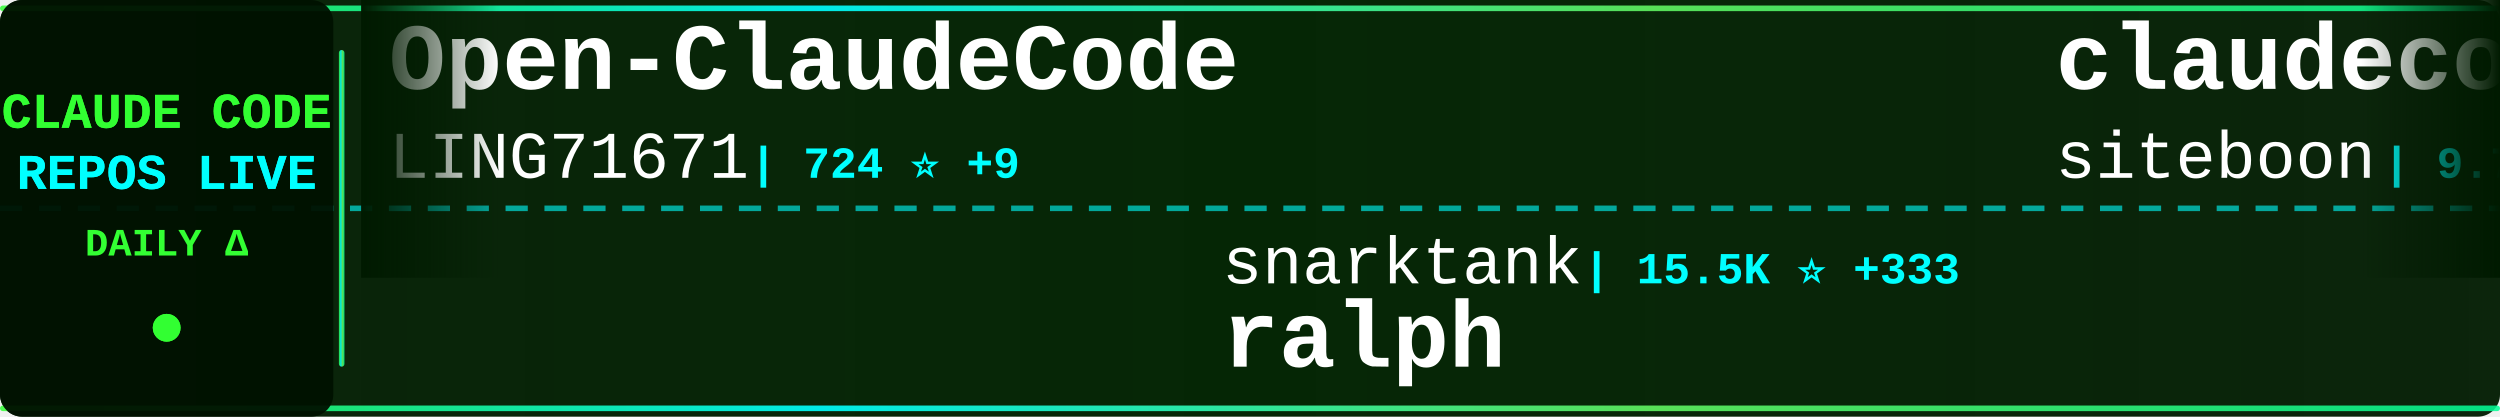
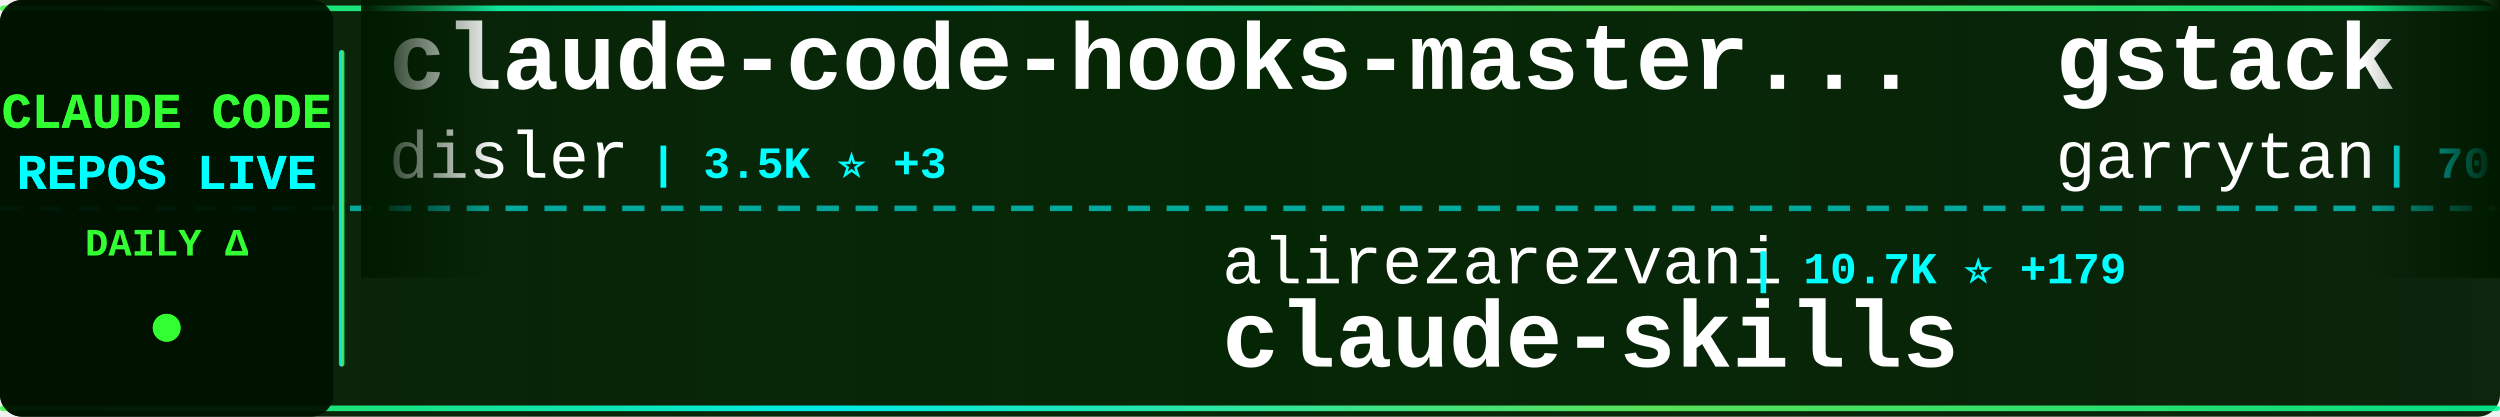
<svg xmlns="http://www.w3.org/2000/svg" width="900" height="150">
  <defs>
    <linearGradient id="tickerBg" x1="0%" y1="0%" x2="100%" y2="0%">
      <stop offset="0%" style="stop-color:#001a00;stop-opacity:0.95" />
      <stop offset="50%" style="stop-color:#002200;stop-opacity:0.98" />
      <stop offset="100%" style="stop-color:#001a00;stop-opacity:0.95" />
    </linearGradient>
    <linearGradient id="borderGrad" x1="0%" y1="0%" x2="100%" y2="0%">
      <stop offset="0%" style="stop-color:#33ff33;stop-opacity:0.85">
        <animate attributeName="stop-opacity" values="0.85;1;0.85" dur="2s" repeatCount="indefinite" />
      </stop>
      <stop offset="33%" style="stop-color:#00ffff;stop-opacity:0.9">
        <animate attributeName="stop-opacity" values="0.9;1;0.9" dur="2.2s" repeatCount="indefinite" />
      </stop>
      <stop offset="66%" style="stop-color:#66ff66;stop-opacity:0.85">
        <animate attributeName="stop-opacity" values="0.85;1;0.85" dur="1.8s" repeatCount="indefinite" />
      </stop>
      <stop offset="100%" style="stop-color:#00ff99;stop-opacity:0.85">
        <animate attributeName="stop-opacity" values="0.85;1;0.85" dur="2s" repeatCount="indefinite" />
      </stop>
    </linearGradient>
    <filter id="textGlow">
      <feGaussianBlur stdDeviation="0.1" result="coloredBlur" />
      <feMerge>
        <feMergeNode in="coloredBlur" />
        <feMergeNode in="SourceGraphic" />
      </feMerge>
    </filter>
    <filter id="metricGlow">
      <feGaussianBlur stdDeviation="0.2" result="coloredBlur" />
      <feMerge>
        <feMergeNode in="coloredBlur" />
        <feMergeNode in="SourceGraphic" />
      </feMerge>
    </filter>
    <linearGradient id="leftFade" x1="0%" y1="0%" x2="100%" y2="0%">
      <stop offset="0%" style="stop-color:#001a00;stop-opacity:1" />
      <stop offset="100%" style="stop-color:#001a00;stop-opacity:0" />
    </linearGradient>
    <linearGradient id="rightFade" x1="0%" y1="0%" x2="100%" y2="0%">
      <stop offset="0%" style="stop-color:#001a00;stop-opacity:0" />
      <stop offset="100%" style="stop-color:#001a00;stop-opacity:1" />
    </linearGradient>
  </defs>
  <rect width="900" height="150" fill="url(#tickerBg)" rx="8" />
  <rect x="0" y="2" width="900" height="2" fill="url(#borderGrad)" rx="1" />
  <rect x="0" y="146" width="900" height="2" fill="url(#borderGrad)" rx="1" />
  <line x1="0" y1="75" x2="900" y2="75" stroke="#00ffff" stroke-width="2" stroke-dasharray="8 6" opacity="0.6" />
  <rect x="0" y="0" width="120" height="150" fill="#001100" opacity="0.95" rx="8" />
  <text x="60" y="46" font-family="'Courier New', monospace" font-size="18" font-weight="bold" fill="#33ff33" text-anchor="middle" filter="url(#textGlow)">
    CLAUDE CODE
  </text>
  <text x="60" y="68" font-family="'Courier New', monospace" font-size="18" font-weight="bold" fill="#00ffff" text-anchor="middle" filter="url(#textGlow)">
    REPOS LIVE
  </text>
  <text x="60" y="92" font-family="'Courier New', monospace" font-size="14" font-weight="bold" fill="#33ff33" text-anchor="middle">
    DAILY Δ
  </text>
  <circle cx="60" cy="118" r="5" fill="#33ff33" filter="url(#metricGlow)">
    <animate attributeName="r" values="4;6;4" dur="1.5s" repeatCount="indefinite" />
    <animate attributeName="opacity" values="0.6;1;0.6" dur="1.5s" repeatCount="indefinite" />
  </circle>
  <rect x="122" y="18" width="2" height="114" fill="url(#borderGrad)" rx="1" />
  <clipPath id="tickerClip">
    <rect x="130" y="0" width="770" height="150" />
  </clipPath>
  <g clip-path="url(#tickerClip)">
    <g id="tickerItems">
      <animateTransform attributeName="transform" attributeType="XML" type="translate" from="0 0" to="-3000 0" dur="54s" repeatCount="indefinite" />
      <g transform="translate(0, 0)">
-         <text x="140" y="32" font-family="'Courier New', monospace" font-size="34" font-weight="bold" fill="#ffffff">Open-ClaudeCode</text>
-         <text x="140" y="64" font-family="'Courier New', monospace" font-size="24" font-weight="normal" fill="#ffffff" opacity="1.0">LING71671</text>
-         <text x="270" y="64" font-family="'Courier New', monospace" font-size="16" font-weight="bold" fill="#00ffff"> | 724 ⭐ +9</text>
+         <text x="140" y="32" font-family="'Courier New', monospace" font-size="34" font-weight="bold" fill="#ffffff">claude-code-hooks-master...</text>
+         <text x="140" y="64" font-family="'Courier New', monospace" font-size="24" font-weight="normal" fill="#ffffff" opacity="1.0">disler</text>
+         <text x="234" y="64" font-family="'Courier New', monospace" font-size="16" font-weight="bold" fill="#00ffff"> | 3.5K ⭐ +3</text>
      </g>
      <g transform="translate(300, 0)">
-         <text x="140" y="102" font-family="'Courier New', monospace" font-size="24" font-weight="normal" fill="#ffffff" opacity="1.0">snarktank</text>
-         <text x="270" y="102" font-family="'Courier New', monospace" font-size="16" font-weight="bold" fill="#00ffff"> | 15.5K ⭐ +333</text>
-         <text x="140" y="132" font-family="'Courier New', monospace" font-size="34" font-weight="bold" fill="#ffffff">ralph</text>
+         <text x="140" y="102" font-family="'Courier New', monospace" font-size="24" font-weight="normal" fill="#ffffff" opacity="1.0">alirezarezvani</text>
+         <text x="330" y="102" font-family="'Courier New', monospace" font-size="16" font-weight="bold" fill="#00ffff"> | 10.7K ⭐ +179</text>
+         <text x="140" y="132" font-family="'Courier New', monospace" font-size="34" font-weight="bold" fill="#ffffff">claude-skills</text>
      </g>
      <g transform="translate(600, 0)">
+         <text x="140" y="32" font-family="'Courier New', monospace" font-size="34" font-weight="bold" fill="#ffffff">gstack</text>
+         <text x="140" y="64" font-family="'Courier New', monospace" font-size="24" font-weight="normal" fill="#ffffff" opacity="1.0">garrytan</text>
+         <text x="258" y="64" font-family="'Courier New', monospace" font-size="16" font-weight="bold" fill="#00ffff"> | 70.8K ⭐ +831</text>
+       </g>
+       <g transform="translate(900, 0)">
+         <text x="140" y="102" font-family="'Courier New', monospace" font-size="24" font-weight="normal" fill="#ffffff" opacity="1.0">Pimzino</text>
+         <text x="246" y="102" font-family="'Courier New', monospace" font-size="16" font-weight="bold" fill="#00ffff"> | 3.6K ⭐ +1</text>
+         <text x="140" y="132" font-family="'Courier New', monospace" font-size="34" font-weight="bold" fill="#ffffff">claude-code-spec-workflo...</text>
+       </g>
+       <g transform="translate(1200, 0)">
+         <text x="140" y="32" font-family="'Courier New', monospace" font-size="34" font-weight="bold" fill="#ffffff">claude-code-router</text>
+         <text x="140" y="64" font-family="'Courier New', monospace" font-size="24" font-weight="normal" fill="#ffffff" opacity="1.0">musistudio</text>
+         <text x="282" y="64" font-family="'Courier New', monospace" font-size="16" font-weight="bold" fill="#00ffff"> | 32.1K ⭐ +91</text>
+       </g>
+       <g transform="translate(1500, 0)">
+         <text x="140" y="102" font-family="'Courier New', monospace" font-size="24" font-weight="normal" fill="#ffffff" opacity="1.0">Maciek-roboblog</text>
+         <text x="342" y="102" font-family="'Courier New', monospace" font-size="16" font-weight="bold" fill="#00ffff"> | 7.5K ⭐ +23</text>
+         <text x="140" y="132" font-family="'Courier New', monospace" font-size="34" font-weight="bold" fill="#ffffff">Claude-Code-Usage-Monito...</text>
+       </g>
+       <g transform="translate(1800, 0)">
+         <text x="140" y="32" font-family="'Courier New', monospace" font-size="34" font-weight="bold" fill="#ffffff">claude-code-reverse</text>
+         <text x="140" y="64" font-family="'Courier New', monospace" font-size="24" font-weight="normal" fill="#ffffff" opacity="1.0">Yuyz0112</text>
+         <text x="258" y="64" font-family="'Courier New', monospace" font-size="16" font-weight="bold" fill="#00ffff"> | 2.3K ⭐</text>
+       </g>
+       <g transform="translate(2100, 0)">
+         <text x="140" y="102" font-family="'Courier New', monospace" font-size="24" font-weight="normal" fill="#ffffff" opacity="1.0">Donchitos</text>
+         <text x="270" y="102" font-family="'Courier New', monospace" font-size="16" font-weight="bold" fill="#00ffff"> | 8.7K ⭐ +88</text>
+         <text x="140" y="132" font-family="'Courier New', monospace" font-size="34" font-weight="bold" fill="#ffffff">Claude-Code-Game-Studios</text>
+       </g>
+       <g transform="translate(2400, 0)">
        <text x="140" y="32" font-family="'Courier New', monospace" font-size="34" font-weight="bold" fill="#ffffff">claudecodeui</text>
        <text x="140" y="64" font-family="'Courier New', monospace" font-size="24" font-weight="normal" fill="#ffffff" opacity="1.0">siteboon</text>
-         <text x="258" y="64" font-family="'Courier New', monospace" font-size="16" font-weight="bold" fill="#00ffff"> | 9.7K ⭐ +25</text>
-       </g>
-       <g transform="translate(900, 0)">
-         <text x="140" y="102" font-family="'Courier New', monospace" font-size="24" font-weight="normal" fill="#ffffff" opacity="1.0">router-for-me</text>
-         <text x="318" y="102" font-family="'Courier New', monospace" font-size="16" font-weight="bold" fill="#00ffff"> | 25.1K ⭐ +319</text>
-         <text x="140" y="132" font-family="'Courier New', monospace" font-size="34" font-weight="bold" fill="#ffffff">CLIProxyAPI</text>
-       </g>
-       <g transform="translate(1200, 0)">
-         <text x="140" y="32" font-family="'Courier New', monospace" font-size="34" font-weight="bold" fill="#ffffff">claude-code-cli</text>
-         <text x="140" y="64" font-family="'Courier New', monospace" font-size="24" font-weight="normal" fill="#ffffff" opacity="1.0">huangserva</text>
-         <text x="282" y="64" font-family="'Courier New', monospace" font-size="16" font-weight="bold" fill="#00ffff"> | 549 ⭐ +4</text>
-       </g>
-       <g transform="translate(1500, 0)">
-         <text x="140" y="102" font-family="'Courier New', monospace" font-size="24" font-weight="normal" fill="#ffffff" opacity="1.0">qwibitai</text>
-         <text x="258" y="102" font-family="'Courier New', monospace" font-size="16" font-weight="bold" fill="#00ffff"> | 27.1K ⭐ +66</text>
-         <text x="140" y="132" font-family="'Courier New', monospace" font-size="34" font-weight="bold" fill="#ffffff">nanoclaw</text>
-       </g>
-       <g transform="translate(1800, 0)">
-         <text x="140" y="32" font-family="'Courier New', monospace" font-size="34" font-weight="bold" fill="#ffffff">claude_code_bridge</text>
-         <text x="140" y="64" font-family="'Courier New', monospace" font-size="24" font-weight="normal" fill="#ffffff" opacity="1.0">bfly123</text>
-         <text x="246" y="64" font-family="'Courier New', monospace" font-size="16" font-weight="bold" fill="#00ffff"> | 2.2K ⭐ +13</text>
-       </g>
-       <g transform="translate(2100, 0)">
-         <text x="140" y="102" font-family="'Courier New', monospace" font-size="24" font-weight="normal" fill="#ffffff" opacity="1.0">hangsman</text>
-         <text x="258" y="102" font-family="'Courier New', monospace" font-size="16" font-weight="bold" fill="#00ffff"> | 752 ⭐ +1</text>
-         <text x="140" y="132" font-family="'Courier New', monospace" font-size="34" font-weight="bold" fill="#ffffff">claude-code-source</text>
-       </g>
-       <g transform="translate(2400, 0)">
-         <text x="140" y="32" font-family="'Courier New', monospace" font-size="34" font-weight="bold" fill="#ffffff">claude-code-rust</text>
-         <text x="140" y="64" font-family="'Courier New', monospace" font-size="24" font-weight="normal" fill="#ffffff" opacity="1.0">lorryjovens-hub</text>
-         <text x="342" y="64" font-family="'Courier New', monospace" font-size="16" font-weight="bold" fill="#00ffff"> | 1.3K ⭐ +7</text>
+         <text x="258" y="64" font-family="'Courier New', monospace" font-size="16" font-weight="bold" fill="#00ffff"> | 9.7K ⭐ +29</text>
      </g>
      <g transform="translate(2700, 0)">
-         <text x="140" y="102" font-family="'Courier New', monospace" font-size="24" font-weight="normal" fill="#ffffff" opacity="1.0">chauncygu</text>
-         <text x="270" y="102" font-family="'Courier New', monospace" font-size="16" font-weight="bold" fill="#00ffff"> | 2.0K ⭐ +43</text>
-         <text x="140" y="132" font-family="'Courier New', monospace" font-size="34" font-weight="bold" fill="#ffffff">collection-claude-code-s...</text>
+         <text x="140" y="102" font-family="'Courier New', monospace" font-size="24" font-weight="normal" fill="#ffffff" opacity="1.0">Hyper66666</text>
+         <text x="282" y="102" font-family="'Courier New', monospace" font-size="16" font-weight="bold" fill="#00ffff"> | 205 ⭐ +1</text>
+         <text x="140" y="132" font-family="'Courier New', monospace" font-size="34" font-weight="bold" fill="#ffffff">claude-code-sourcemap</text>
      </g>
      <g transform="translate(3000, 0)">
-         <text x="140" y="32" font-family="'Courier New', monospace" font-size="34" font-weight="bold" fill="#ffffff">Open-ClaudeCode</text>
-         <text x="140" y="64" font-family="'Courier New', monospace" font-size="24" font-weight="normal" fill="#ffffff" opacity="1.0">LING71671</text>
-         <text x="270" y="64" font-family="'Courier New', monospace" font-size="16" font-weight="bold" fill="#00ffff"> | 724 ⭐ +9</text>
+         <text x="140" y="32" font-family="'Courier New', monospace" font-size="34" font-weight="bold" fill="#ffffff">claude-code-hooks-master...</text>
+         <text x="140" y="64" font-family="'Courier New', monospace" font-size="24" font-weight="normal" fill="#ffffff" opacity="1.0">disler</text>
+         <text x="234" y="64" font-family="'Courier New', monospace" font-size="16" font-weight="bold" fill="#00ffff"> | 3.5K ⭐ +3</text>
      </g>
      <g transform="translate(3300, 0)">
-         <text x="140" y="102" font-family="'Courier New', monospace" font-size="24" font-weight="normal" fill="#ffffff" opacity="1.0">snarktank</text>
-         <text x="270" y="102" font-family="'Courier New', monospace" font-size="16" font-weight="bold" fill="#00ffff"> | 15.5K ⭐ +333</text>
-         <text x="140" y="132" font-family="'Courier New', monospace" font-size="34" font-weight="bold" fill="#ffffff">ralph</text>
+         <text x="140" y="102" font-family="'Courier New', monospace" font-size="24" font-weight="normal" fill="#ffffff" opacity="1.0">alirezarezvani</text>
+         <text x="330" y="102" font-family="'Courier New', monospace" font-size="16" font-weight="bold" fill="#00ffff"> | 10.7K ⭐ +179</text>
+         <text x="140" y="132" font-family="'Courier New', monospace" font-size="34" font-weight="bold" fill="#ffffff">claude-skills</text>
      </g>
      <g transform="translate(3600, 0)">
-         <text x="140" y="32" font-family="'Courier New', monospace" font-size="34" font-weight="bold" fill="#ffffff">claudecodeui</text>
-         <text x="140" y="64" font-family="'Courier New', monospace" font-size="24" font-weight="normal" fill="#ffffff" opacity="1.0">siteboon</text>
-         <text x="258" y="64" font-family="'Courier New', monospace" font-size="16" font-weight="bold" fill="#00ffff"> | 9.7K ⭐ +25</text>
+         <text x="140" y="32" font-family="'Courier New', monospace" font-size="34" font-weight="bold" fill="#ffffff">gstack</text>
+         <text x="140" y="64" font-family="'Courier New', monospace" font-size="24" font-weight="normal" fill="#ffffff" opacity="1.0">garrytan</text>
+         <text x="258" y="64" font-family="'Courier New', monospace" font-size="16" font-weight="bold" fill="#00ffff"> | 70.8K ⭐ +831</text>
      </g>
      <g transform="translate(3900, 0)">
-         <text x="140" y="102" font-family="'Courier New', monospace" font-size="24" font-weight="normal" fill="#ffffff" opacity="1.0">router-for-me</text>
-         <text x="318" y="102" font-family="'Courier New', monospace" font-size="16" font-weight="bold" fill="#00ffff"> | 25.1K ⭐ +319</text>
-         <text x="140" y="132" font-family="'Courier New', monospace" font-size="34" font-weight="bold" fill="#ffffff">CLIProxyAPI</text>
+         <text x="140" y="102" font-family="'Courier New', monospace" font-size="24" font-weight="normal" fill="#ffffff" opacity="1.0">Pimzino</text>
+         <text x="246" y="102" font-family="'Courier New', monospace" font-size="16" font-weight="bold" fill="#00ffff"> | 3.6K ⭐ +1</text>
+         <text x="140" y="132" font-family="'Courier New', monospace" font-size="34" font-weight="bold" fill="#ffffff">claude-code-spec-workflo...</text>
      </g>
    </g>
  </g>
  <rect x="130" y="0" width="50" height="100" fill="url(#leftFade)" />
  <rect x="850" y="0" width="50" height="100" fill="url(#rightFade)" />
</svg>
